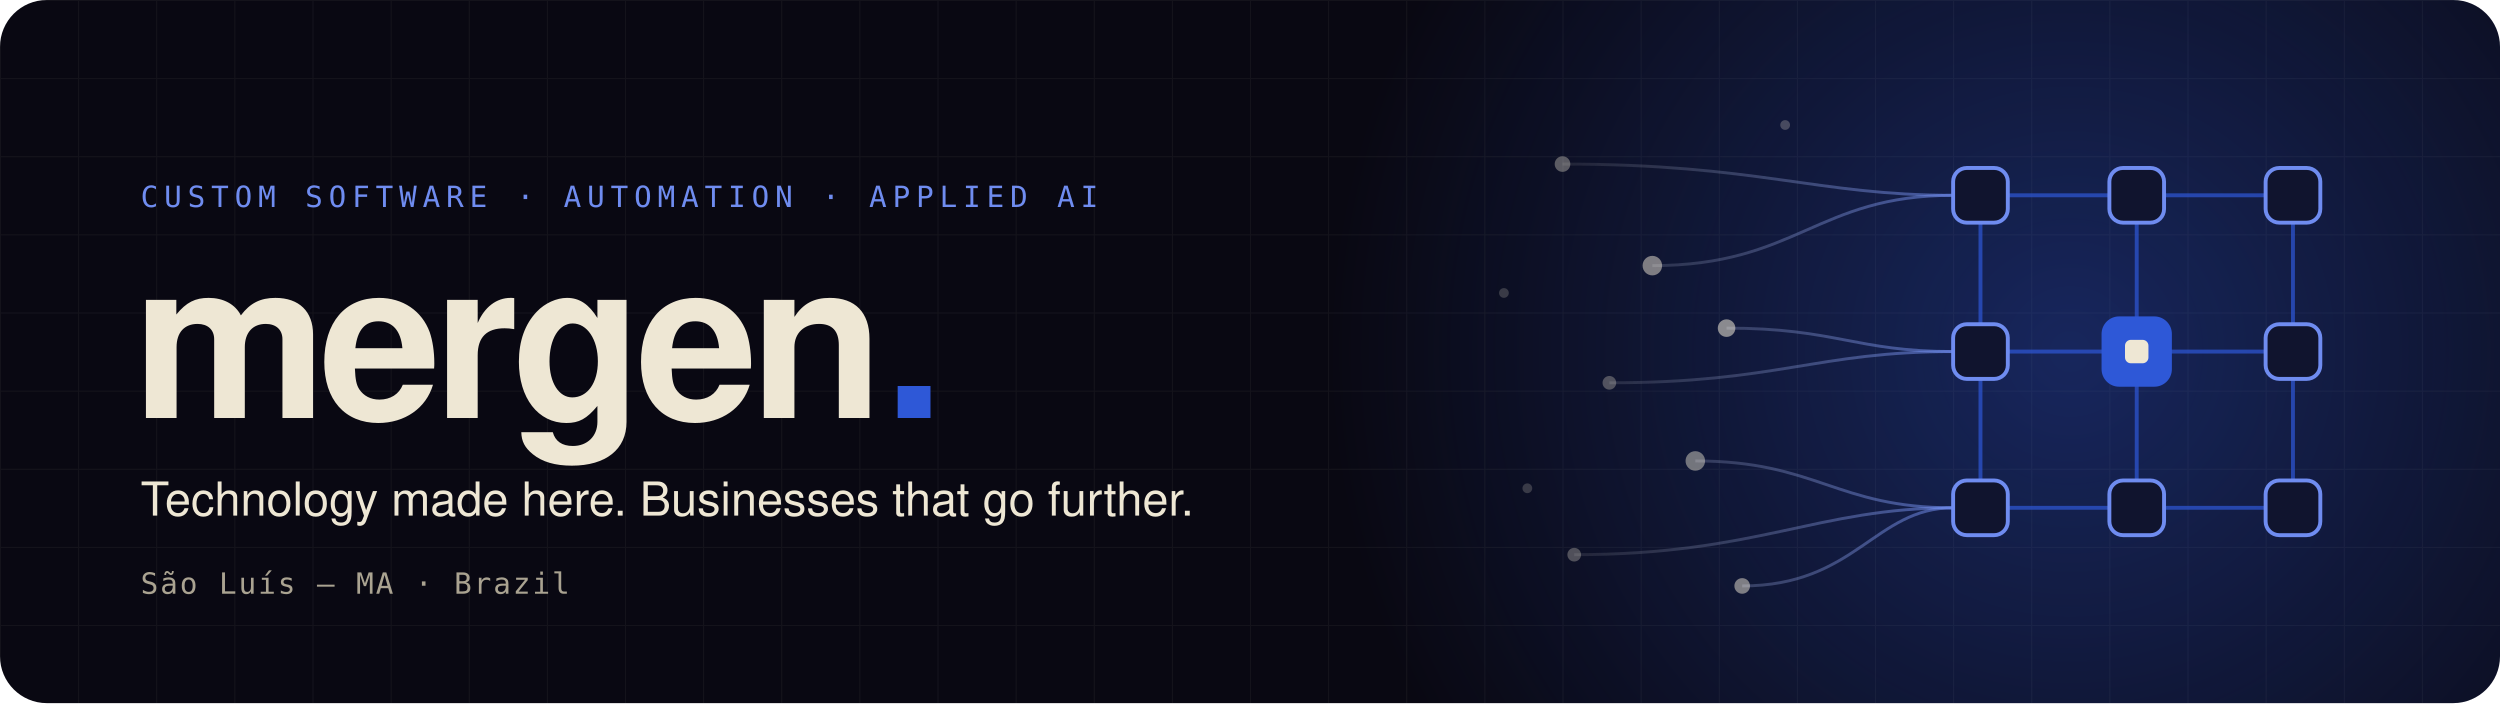
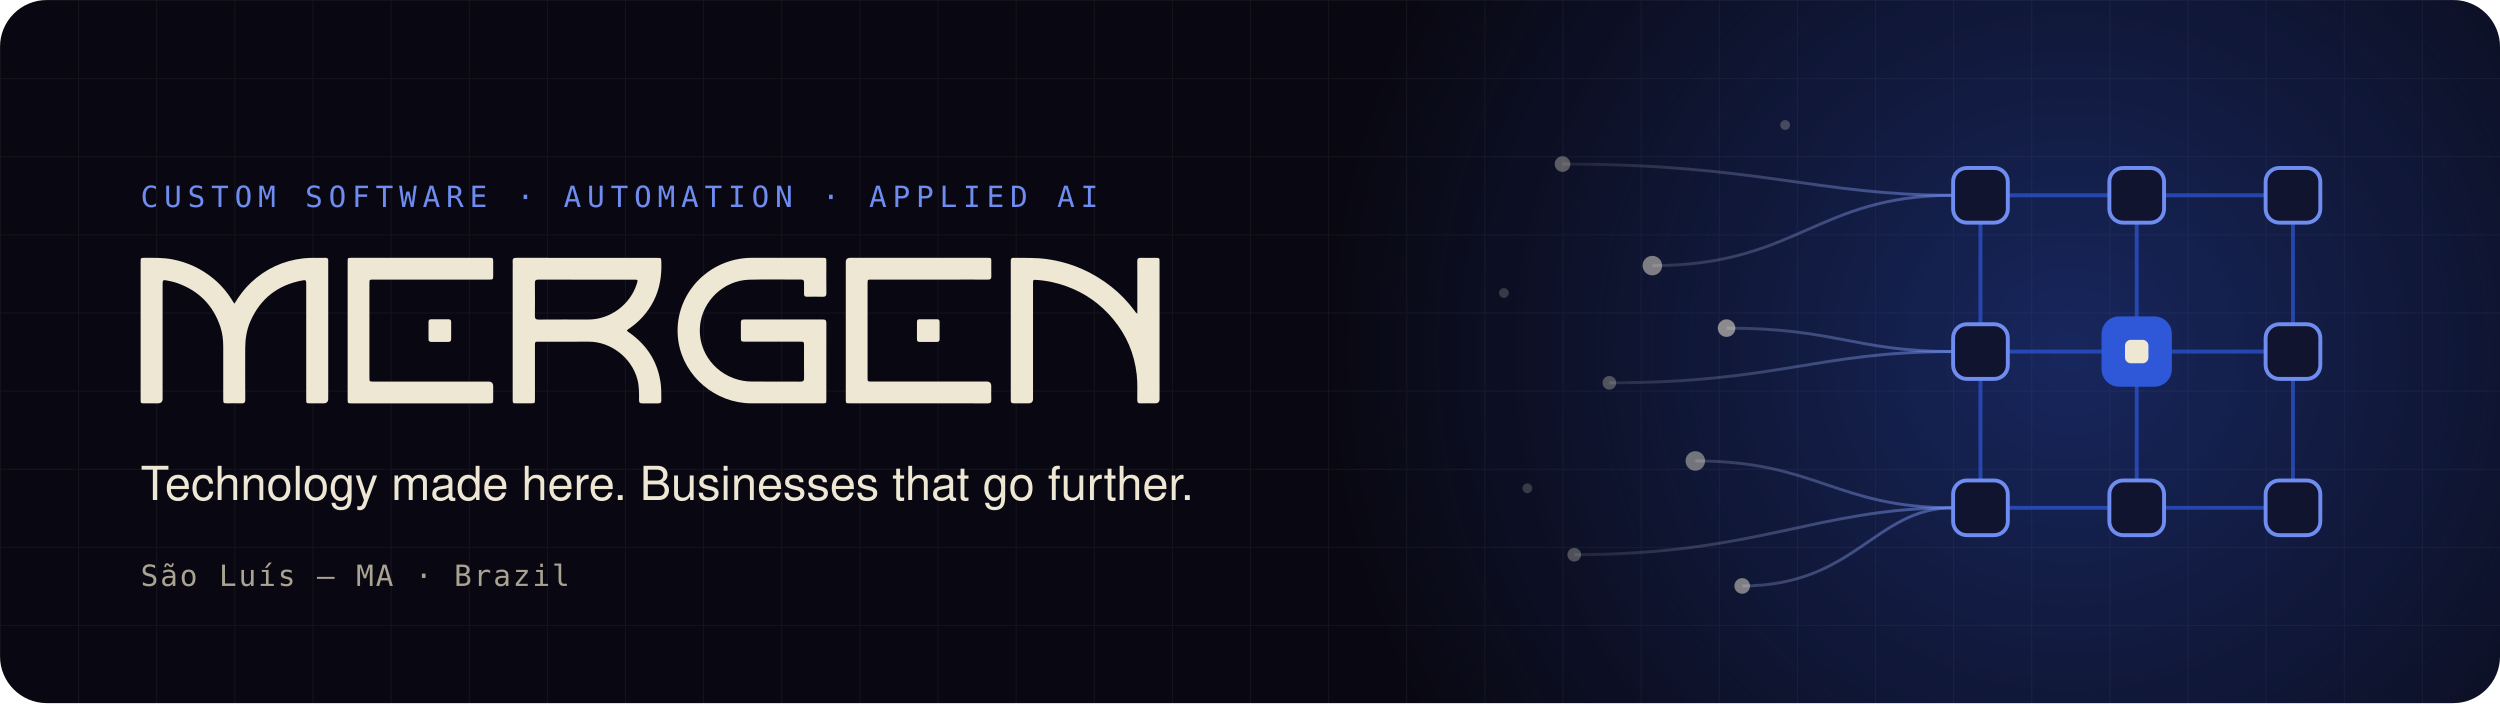
<svg xmlns="http://www.w3.org/2000/svg" width="1280" height="360" viewBox="0 0 1280 360" role="img" aria-labelledby="title desc">
  <defs>
    <pattern id="grid" width="40" height="40" patternUnits="userSpaceOnUse">
      <path d="M40 0H0V40" fill="none" stroke="#eee7d4" stroke-opacity="0.05" stroke-width="1" />
    </pattern>
    <radialGradient id="glow" cx="1060" cy="180" r="380" gradientUnits="userSpaceOnUse">
      <stop offset="0" stop-color="#2e58d7" stop-opacity="0.38" />
      <stop offset="1" stop-color="#2e58d7" stop-opacity="0" />
    </radialGradient>
    <linearGradient id="fade" x1="760" y1="0" x2="1000" y2="0" gradientUnits="userSpaceOnUse">
      <stop offset="0" stop-color="#aaa391" stop-opacity="0.05" />
      <stop offset="1" stop-color="#6f8cf0" stop-opacity="0.55" />
    </linearGradient>
    <clipPath id="card">
      <rect width="1280" height="360" rx="24" />
    </clipPath>
  </defs>
  <g clip-path="url(#card)">
    <rect width="1280" height="360" fill="#090812" />
    <rect width="1280" height="360" fill="url(#grid)" />
    <rect width="1280" height="360" fill="url(#glow)" />
    <g fill="none" stroke="url(#fade)" stroke-width="1.5">
      <path d="M800 84 C900 84 930 100 1000 100" />
      <path d="M846 136 C920 136 930 100 1000 100" />
      <path d="M824 196 C910 196 930 180 1000 180" />
      <path d="M884 168 C940 168 950 180 1000 180" />
      <path d="M868 236 C930 236 940 260 1000 260" />
      <path d="M806 284 C900 284 930 260 1000 260" />
      <path d="M892 300 C950 300 960 260 1000 260" />
    </g>
    <g fill="#eee7d4">
      <circle cx="800" cy="84" r="4" fill-opacity="0.35" />
      <circle cx="846" cy="136" r="5" fill-opacity="0.5" />
      <circle cx="824" cy="196" r="3.5" fill-opacity="0.3" />
      <circle cx="884" cy="168" r="4.5" fill-opacity="0.55" />
      <circle cx="868" cy="236" r="5" fill-opacity="0.45" />
      <circle cx="806" cy="284" r="3.5" fill-opacity="0.3" />
      <circle cx="892" cy="300" r="4" fill-opacity="0.5" />
      <circle cx="770" cy="150" r="2.5" fill-opacity="0.2" />
      <circle cx="782" cy="250" r="2.5" fill-opacity="0.2" />
      <circle cx="914" cy="64" r="2.5" fill-opacity="0.25" />
    </g>
    <g stroke="#2e58d7" stroke-opacity="0.7" stroke-width="2">
      <path d="M1014 100H1174M1014 180H1174M1014 260H1174M1014 100V260M1094 100V260M1174 100V260" />
    </g>
    <g stroke="#6f8cf0" stroke-width="2" fill="#10142e">
      <rect x="1000" y="86" width="28" height="28" rx="7" />
      <rect x="1080" y="86" width="28" height="28" rx="7" />
      <rect x="1160" y="86" width="28" height="28" rx="7" />
      <rect x="1000" y="166" width="28" height="28" rx="7" />
      <rect x="1160" y="166" width="28" height="28" rx="7" />
      <rect x="1000" y="246" width="28" height="28" rx="7" />
      <rect x="1080" y="246" width="28" height="28" rx="7" />
      <rect x="1160" y="246" width="28" height="28" rx="7" />
    </g>
    <rect x="1076" y="162" width="36" height="36" rx="9" fill="#2e58d7" />
    <rect x="1088" y="174" width="12" height="12" rx="3" fill="#eee7d4" />
    <text x="72" y="106" fill="#6f8cf0" font-family="ui-monospace, SFMono-Regular, Menlo, Consolas, monospace" font-size="15" letter-spacing="3">CUSTOM SOFTWARE · AUTOMATION · APPLIED AI</text>
-     <text x="68" y="214" fill="#eee7d4" font-family="-apple-system, BlinkMacSystemFont, 'Segoe UI', Helvetica, Arial, sans-serif" font-size="112" font-weight="800" letter-spacing="-4">mergen<tspan fill="#2e58d7">.</tspan>
-     </text>
-     <text x="72" y="264" fill="#eee7d4" font-family="-apple-system, BlinkMacSystemFont, 'Segoe UI', Helvetica, Arial, sans-serif" font-size="24">Technology made here. Businesses that go further.</text>
-     <text x="72" y="304" fill="#aaa391" font-family="ui-monospace, SFMono-Regular, Menlo, Consolas, monospace" font-size="15" letter-spacing="1">São Luís — MA · Brazil</text>
+     <g transform="translate(72 132) scale(4.127)" fill="#eee7d4" fill-rule="nonzero" aria-label="Mergen">
+       <path d="M11.637,5.691 C12.23,4.703 12.886,3.828 13.694,3.067 C15.522,1.355 17.681,0.355 20.185,0.066 C21.101,-0.04 22.019,0.028 22.934,0.001 C23.179,-0.004 23.289,0.096 23.274,0.337 C23.268,0.42 23.274,0.503 23.274,0.585 C23.274,6.222 23.274,11.855 23.274,17.491 C23.274,17.867 23.083,18.054 22.702,18.054 C22.141,18.054 21.581,18.054 21.02,18.054 C20.558,18.054 20.543,18.04 20.543,17.571 C20.543,12.878 20.543,8.188 20.543,3.495 C20.543,3.389 20.543,3.282 20.543,3.176 C20.537,2.793 20.477,2.728 20.102,2.799 C17.034,3.359 14.86,5.042 13.617,7.878 C13.152,8.942 12.979,10.072 12.976,11.224 C12.97,13.347 12.967,15.469 12.982,17.589 C12.982,17.942 12.88,18.072 12.514,18.057 C11.941,18.034 11.369,18.052 10.796,18.052 C10.265,18.052 10.248,18.037 10.248,17.521 C10.248,15.363 10.242,13.205 10.248,11.05 C10.251,10.207 10.161,9.379 9.896,8.577 C9.013,5.918 7.245,4.102 4.58,3.15 C4.129,2.988 3.664,2.887 3.196,2.802 C2.8,2.728 2.734,2.79 2.728,3.188 C2.728,3.4 2.728,3.613 2.728,3.825 C2.728,8.376 2.728,12.925 2.728,17.477 C2.728,17.862 2.529,18.054 2.132,18.054 C1.583,18.054 1.035,18.054 0.486,18.054 C0.012,18.054 0,18.043 0,17.583 C0,16.734 0,15.885 0,15.036 C0,10.201 0,5.37 0,0.535 C0.003,0.004 0.003,0.001 0.537,0.001 C1.667,0.001 2.797,-0.028 3.921,0.187 C5.838,0.556 7.537,1.352 9.031,2.584 C10.021,3.4 10.826,4.37 11.479,5.467 C11.515,5.526 11.559,5.582 11.637,5.688 L11.637,5.691 Z" />
+       <path d="M34.699,18.059 C31.867,18.059 29.036,18.059 26.205,18.059 C25.686,18.059 25.683,18.059 25.683,17.554 C25.683,11.869 25.683,6.184 25.683,0.498 C25.683,0.006 25.689,6.39658573e-05 26.173,6.39658573e-05 C31.859,6.39658573e-05 37.544,6.39658573e-05 43.23,6.39658573e-05 C43.714,6.39658573e-05 43.737,0.024 43.74,0.493 C43.74,1.07 43.743,1.648 43.74,2.226 C43.74,2.672 43.705,2.701 43.251,2.701 C40.833,2.701 38.414,2.701 35.996,2.701 C33.625,2.701 31.254,2.701 28.883,2.701 C28.39,2.701 28.384,2.707 28.384,3.191 C28.384,7.083 28.384,10.976 28.384,14.868 C28.384,15.349 28.387,15.355 28.886,15.355 C33.64,15.355 38.394,15.355 43.148,15.355 C43.543,15.355 43.74,15.55 43.74,15.941 C43.74,16.46 43.74,16.979 43.74,17.498 C43.74,18.047 43.729,18.059 43.192,18.059 C40.361,18.059 37.53,18.059 34.699,18.059 Z" />
+       <path d="M55.397,0.009 C58.288,0.009 61.176,0.009 64.067,0.009 C64.594,0.009 64.582,0.009 64.6,0.513 C64.661,2.187 64.423,3.802 63.658,5.32 C62.944,6.735 61.92,7.884 60.601,8.786 C60.252,9.025 60.261,9.025 60.61,9.272 C62.884,10.87 64.218,13.013 64.54,15.748 C64.615,16.396 64.579,17.042 64.6,17.69 C64.609,17.97 64.486,18.061 64.212,18.058 C63.549,18.05 62.887,18.047 62.224,18.058 C61.92,18.064 61.827,17.94 61.833,17.658 C61.845,16.773 61.854,15.895 61.613,15.026 C60.878,12.364 58.288,10.378 55.566,10.404 C53.506,10.422 51.446,10.404 49.389,10.407 C48.934,10.407 48.919,10.422 48.919,10.861 C48.919,13.089 48.919,15.317 48.919,17.543 C48.919,18.05 48.916,18.052 48.392,18.052 C47.814,18.052 47.236,18.052 46.657,18.052 C46.166,18.052 46.157,18.044 46.157,17.551 C46.157,12.202 46.157,6.85 46.157,1.5 C46.157,1.147 46.176,0.793 46.151,0.439 C46.13,0.091 46.278,-0.003 46.615,6.35289686e-05 C49.542,0.009 52.467,0.006 55.394,0.006 L55.397,0.009 Z M55.343,2.709 C53.343,2.709 51.346,2.715 49.347,2.703 C49.013,2.703 48.91,2.812 48.913,3.133 C48.928,4.489 48.928,5.845 48.913,7.197 C48.907,7.551 49.019,7.666 49.386,7.663 C51.434,7.648 53.479,7.651 55.526,7.657 C58.267,7.666 60.779,5.78 61.574,3.171 C61.709,2.729 61.694,2.712 61.23,2.709 C59.267,2.709 57.306,2.709 55.343,2.709 Z" />
+       <path d="M85.07,12.855 C85.07,14.436 85.07,16.017 85.07,17.598 C85.07,18.034 85.048,18.055 84.596,18.055 C81.65,18.055 78.704,18.063 75.758,18.055 C71.3,18.037 67.388,14.713 66.721,10.399 C65.943,5.353 69.558,0.696 74.744,0.062 C75.082,0.021 75.417,6.39658573e-05 75.755,6.39658573e-05 C78.689,6.39658573e-05 81.623,6.39658573e-05 84.556,6.39658573e-05 C85.064,6.39658573e-05 85.07,0.006 85.07,0.487 C85.07,1.784 85.06,3.082 85.076,4.38 C85.079,4.713 84.976,4.843 84.623,4.834 C83.971,4.813 83.319,4.822 82.667,4.831 C82.401,4.834 82.299,4.73 82.302,4.474 C82.311,4.002 82.296,3.53 82.305,3.058 C82.311,2.805 82.214,2.699 81.946,2.699 C79.797,2.704 77.647,2.654 75.499,2.716 C72.341,2.808 69.709,5.323 69.402,8.411 C69.073,11.711 71.409,14.663 74.717,15.253 C75.094,15.321 75.483,15.35 75.87,15.35 C77.862,15.359 79.854,15.35 81.846,15.362 C82.187,15.362 82.311,15.265 82.308,14.92 C82.293,13.575 82.302,12.23 82.302,10.885 C82.302,10.422 82.284,10.405 81.816,10.405 C79.558,10.405 77.3,10.405 75.043,10.405 C74.484,10.405 74.472,10.393 74.469,9.856 C74.469,9.254 74.478,8.653 74.466,8.051 C74.46,7.768 74.554,7.647 74.859,7.65 C78.13,7.656 81.402,7.656 84.674,7.65 C85.012,7.65 85.073,7.801 85.073,8.087 C85.064,9.679 85.07,11.272 85.07,12.864 L85.07,12.855 Z" />
+       <path d="M96.53,6.39658573e-05 C99.372,6.39658573e-05 102.21,6.39658573e-05 105.052,6.39658573e-05 C105.524,6.39658573e-05 105.536,0.012 105.536,0.469 C105.536,1.07 105.524,1.671 105.541,2.273 C105.55,2.591 105.444,2.709 105.114,2.706 C103.734,2.691 102.355,2.7 100.975,2.7 C97.544,2.7 94.116,2.7 90.685,2.7 C90.189,2.7 90.186,2.7 90.186,3.187 C90.186,7.078 90.186,10.966 90.186,14.857 C90.186,15.347 90.186,15.349 90.676,15.349 C95.436,15.349 100.2,15.349 104.961,15.349 C105.34,15.349 105.53,15.537 105.53,15.913 C105.53,16.479 105.515,17.045 105.536,17.61 C105.547,17.949 105.426,18.059 105.087,18.059 C102.682,18.047 100.28,18.053 97.874,18.053 C94.585,18.053 91.298,18.053 88.008,18.053 C87.483,18.053 87.483,18.053 87.483,17.516 C87.483,11.859 87.483,6.199 87.483,0.542 C87.483,0.183 87.667,0.002 88.035,6.39658573e-05 C90.865,6.39658573e-05 93.691,6.39658573e-05 96.521,6.39658573e-05 L96.53,6.39658573e-05 Z" />
+       <path d="M123.65,6.93 C123.65,5.995 123.65,5.111 123.65,4.23 C123.65,2.969 123.659,1.707 123.644,0.446 C123.641,0.104 123.762,-0.011 124.106,0.001 C124.697,0.022 125.288,0.007 125.879,0.007 C126.406,0.007 126.409,0.007 126.409,0.511 C126.409,2.232 126.409,3.953 126.409,5.674 C126.409,9.623 126.409,13.573 126.409,17.519 C126.409,17.874 126.231,18.052 125.873,18.052 C125.27,18.052 124.666,18.04 124.063,18.058 C123.744,18.067 123.647,17.946 123.644,17.643 C123.635,16.593 123.695,15.547 123.578,14.498 C123.291,11.907 122.314,9.597 120.632,7.584 C119.072,5.718 117.139,4.348 114.823,3.517 C113.584,3.072 112.302,2.801 110.979,2.733 C110.786,2.724 110.713,2.795 110.713,2.972 C110.713,3.09 110.713,3.207 110.713,3.325 C110.713,8.053 110.713,12.777 110.713,17.504 C110.713,17.869 110.526,18.052 110.152,18.052 C109.549,18.052 108.946,18.046 108.343,18.052 C108.065,18.058 107.936,17.949 107.951,17.678 C107.957,17.584 107.951,17.489 107.951,17.395 C107.951,11.819 107.951,6.246 107.951,0.67 C107.951,0.54 107.951,0.411 107.957,0.281 C107.963,0.095 108.062,0.004 108.255,0.004 C109.652,0.016 111.048,-0.034 112.441,0.16 C115.457,0.584 118.123,1.757 120.478,3.626 C121.551,4.478 122.483,5.462 123.297,6.552 C123.388,6.673 123.451,6.818 123.65,6.924 L123.65,6.93 Z" />
+       <path d="M96.315,9.013 C96.315,8.651 96.318,8.293 96.315,7.932 C96.312,7.721 96.41,7.625 96.621,7.625 C97.354,7.625 98.086,7.625 98.821,7.625 C99.041,7.625 99.121,7.739 99.121,7.941 C99.121,8.661 99.118,9.38 99.121,10.103 C99.121,10.325 99.017,10.434 98.787,10.434 C98.067,10.434 97.347,10.434 96.625,10.434 C96.383,10.434 96.309,10.307 96.312,10.091 C96.318,9.729 96.312,9.371 96.312,9.01 L96.315,9.013 Z" />
+       <path d="M35.716,9.013 C35.716,8.664 35.722,8.314 35.716,7.965 C35.713,7.745 35.796,7.625 36.035,7.625 C36.757,7.628 37.477,7.628 38.2,7.625 C38.439,7.625 38.525,7.751 38.525,7.965 C38.525,8.676 38.525,9.383 38.525,10.094 C38.525,10.34 38.402,10.437 38.16,10.434 C37.462,10.431 36.764,10.431 36.068,10.434 C35.823,10.434 35.71,10.337 35.716,10.091 C35.725,9.729 35.716,9.368 35.716,9.007 L35.716,9.013 Z" />
+     </g>
+     <text x="72" y="256" fill="#eee7d4" font-family="-apple-system, BlinkMacSystemFont, 'Segoe UI', Helvetica, Arial, sans-serif" font-size="24">Technology made here. Businesses that go further.</text>
+     <text x="72" y="300" fill="#aaa391" font-family="ui-monospace, SFMono-Regular, Menlo, Consolas, monospace" font-size="15" letter-spacing="1">São Luís — MA · Brazil</text>
  </g>
</svg>
